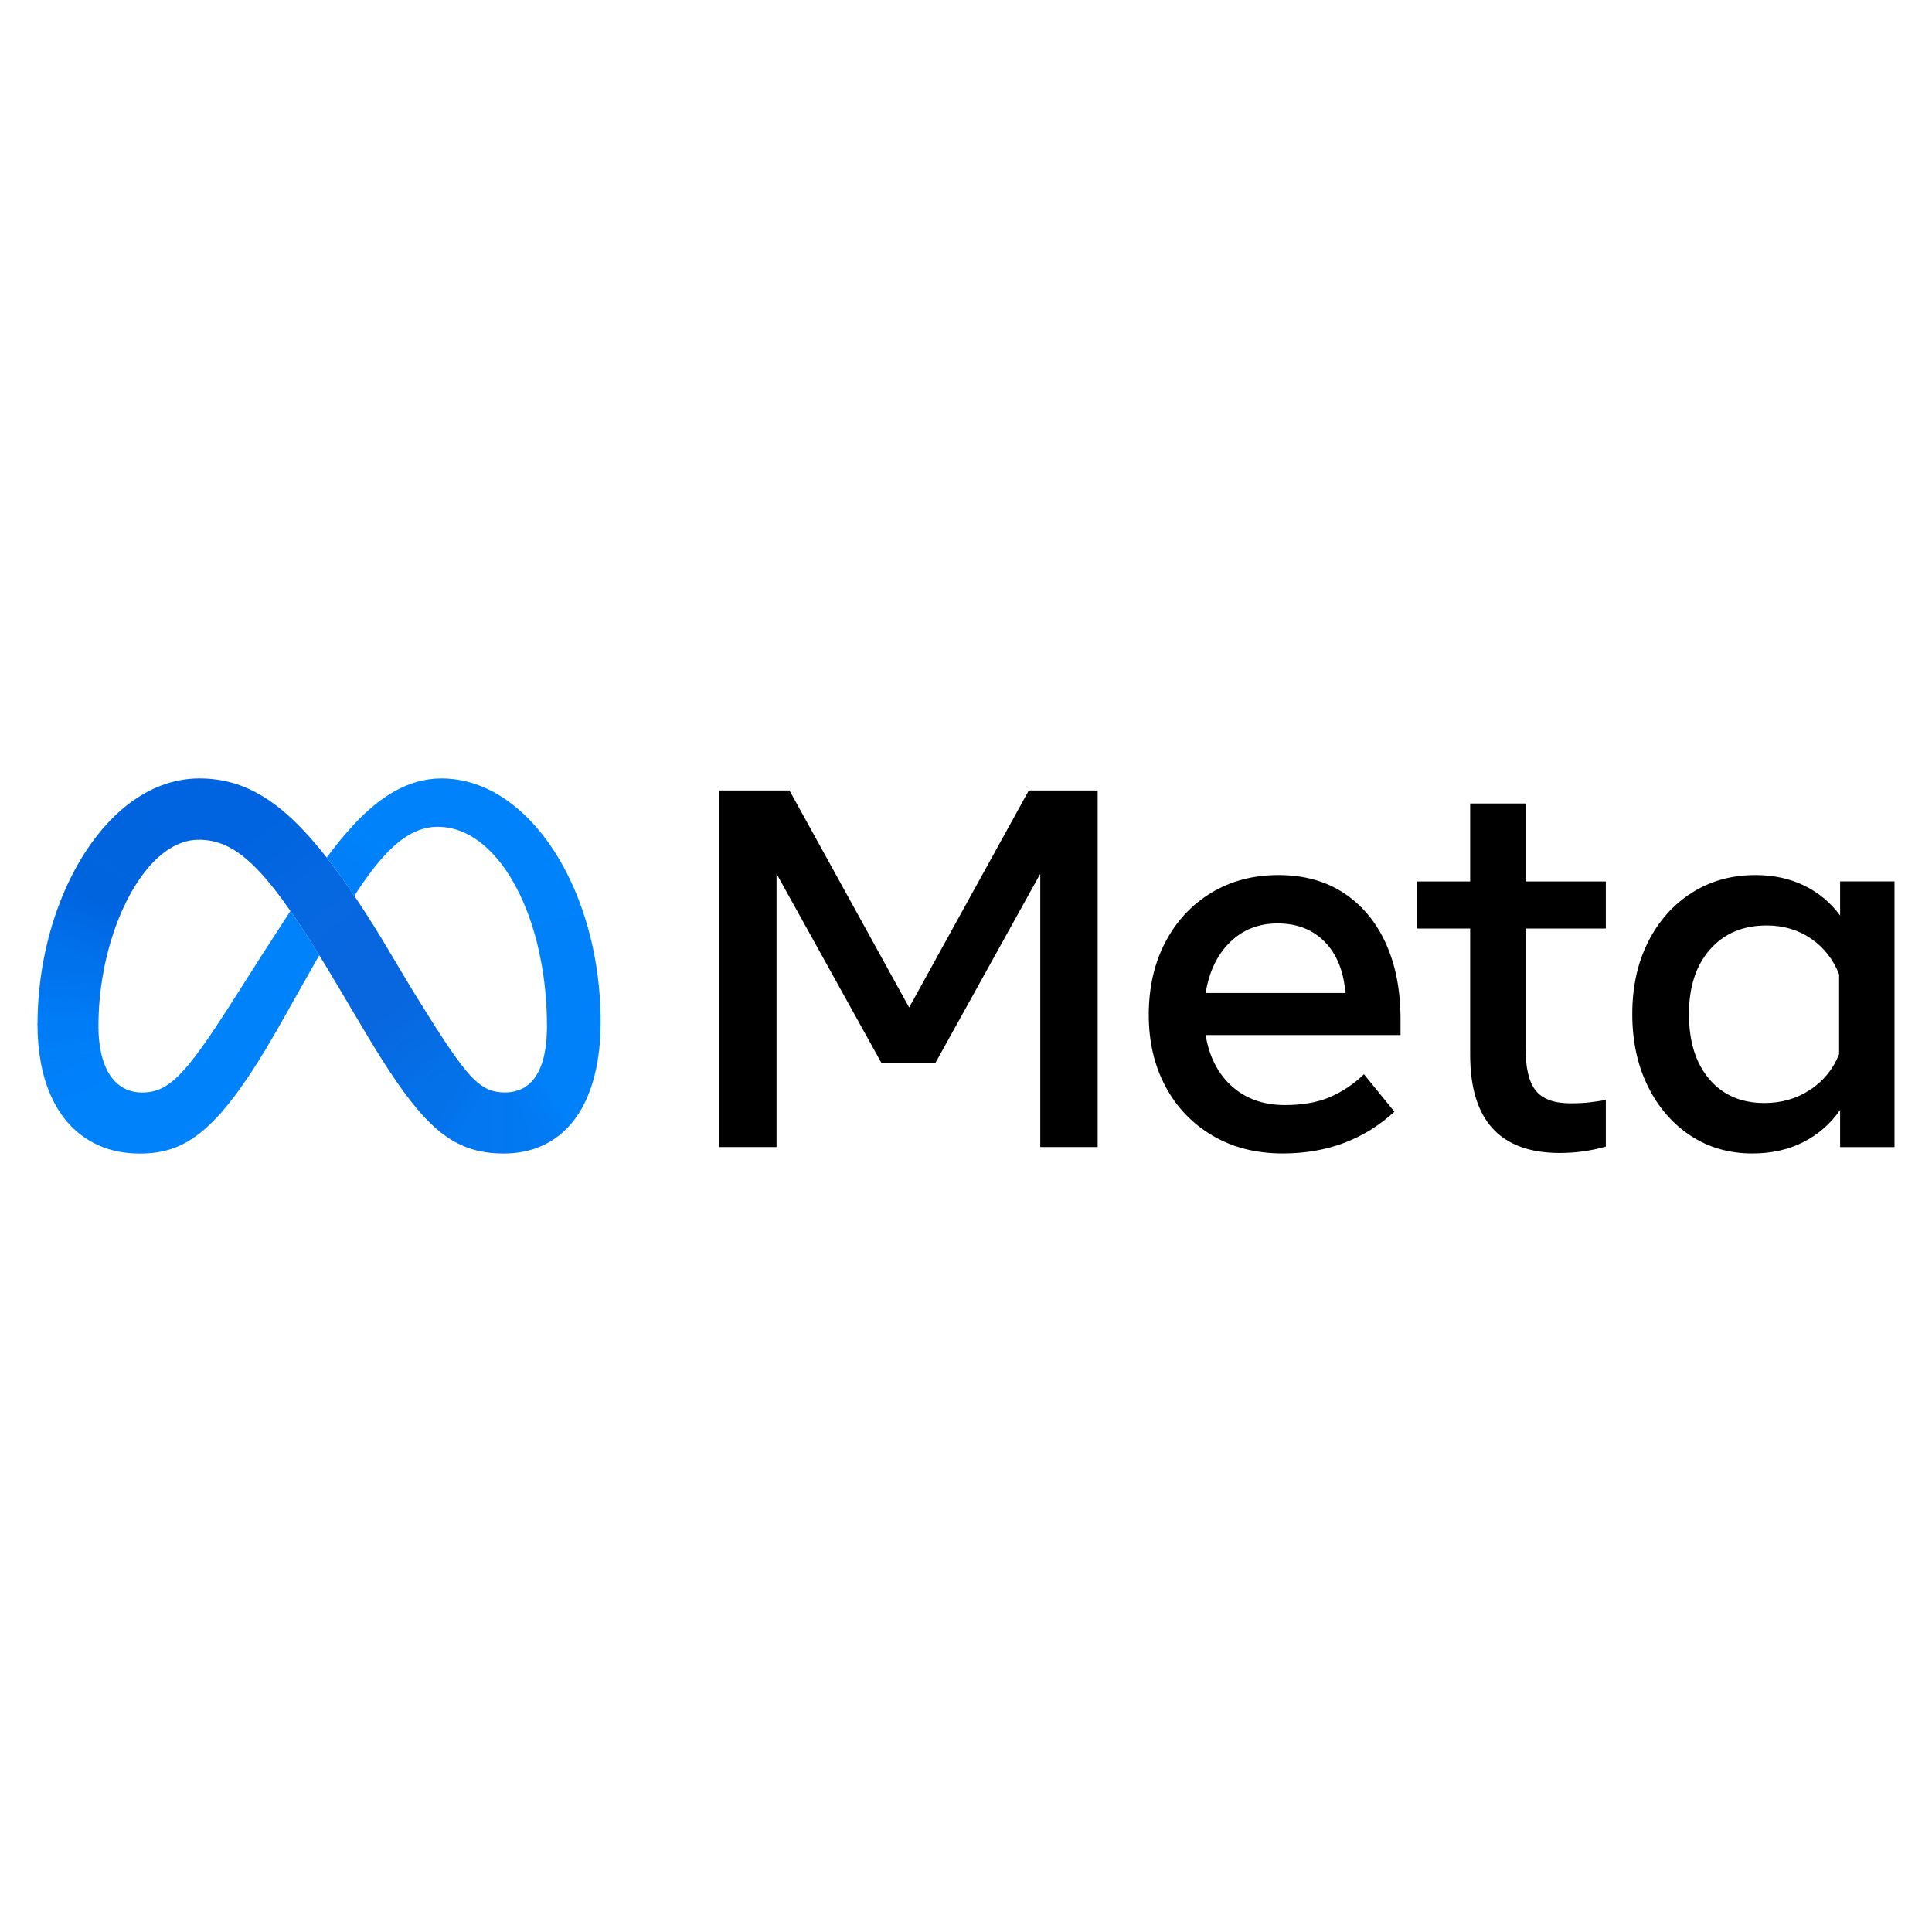
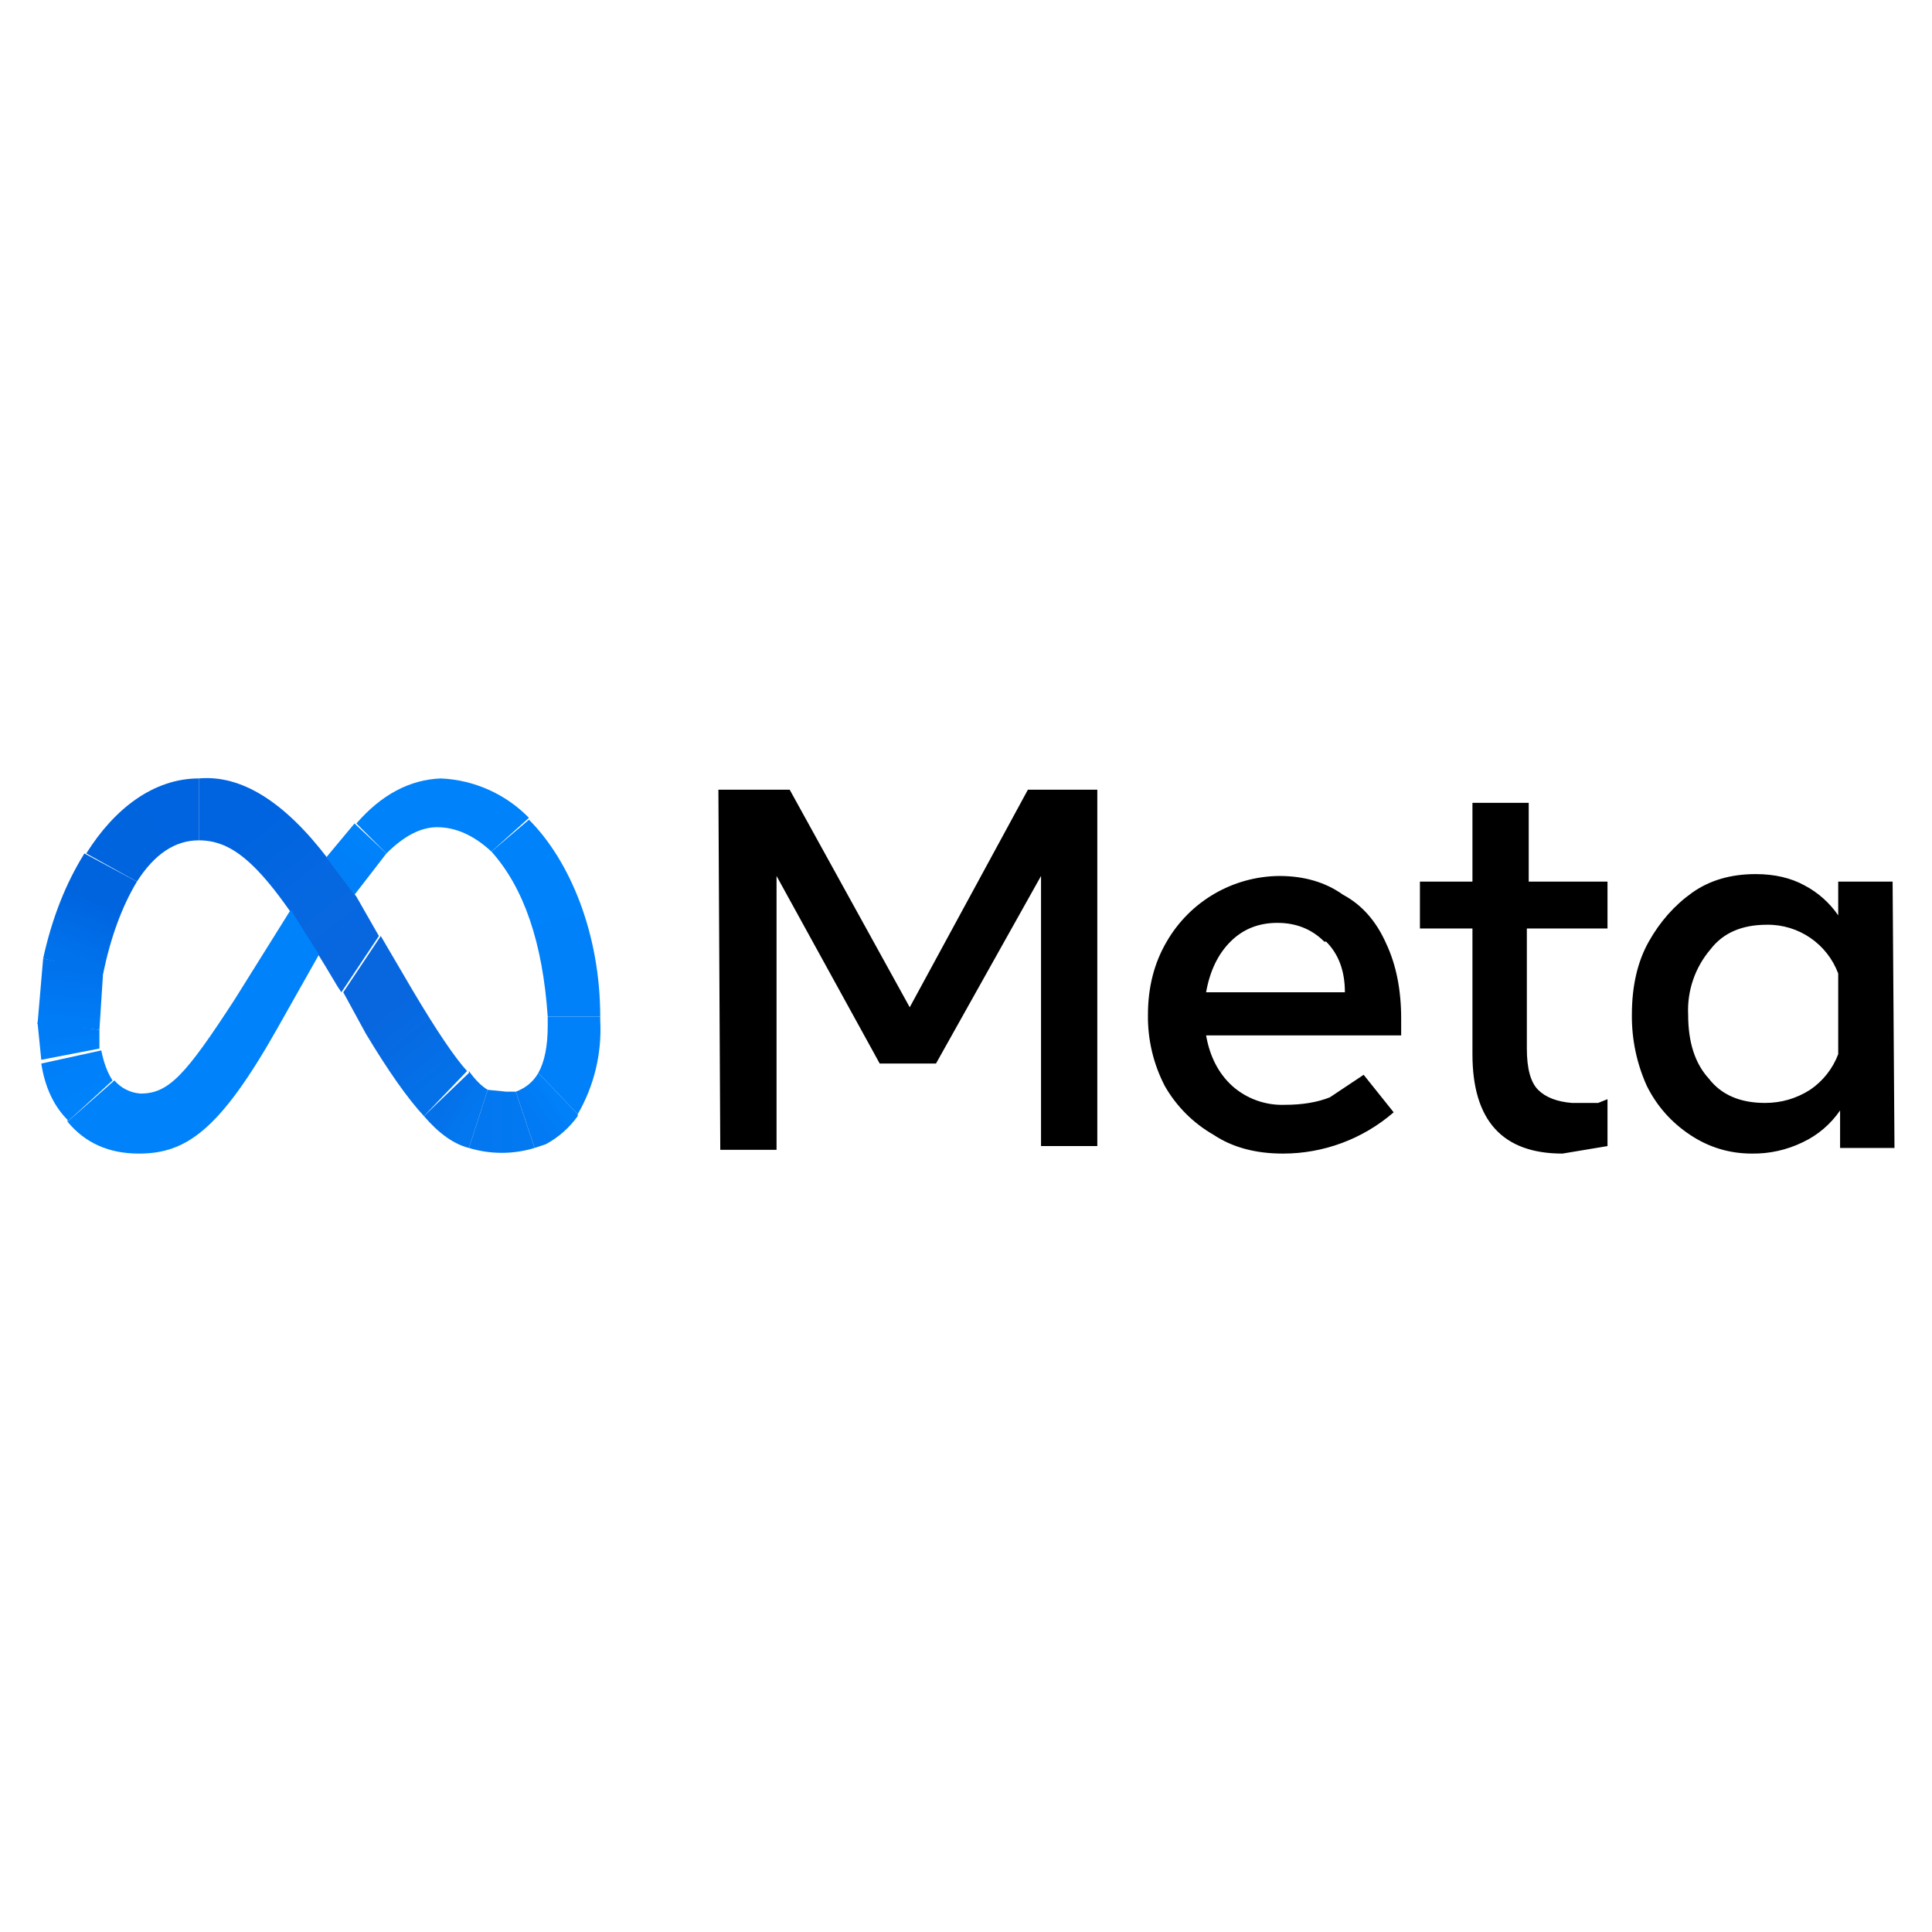
<svg xmlns="http://www.w3.org/2000/svg" fill="currentColor" viewBox="0 0 600 600">
-   <g transform="translate(0 230.097) scale(5.825243)">
-     <path d="M38.337 2.641h3.752l6.38 11.57 6.38-11.57h3.671v19.011H55.46V7.082l-5.594 10.09h-2.872l-5.595-10.09v14.57h-3.06V2.642zm30.058 19.353c-1.418 0-2.664-.314-3.739-.944a6.594 6.594 0 01-2.513-2.614c-.6-1.113-.9-2.39-.9-3.829 0-1.457.293-2.748.88-3.87.587-1.123 1.402-2 2.445-2.635 1.043-.633 2.242-.95 3.596-.95 1.346 0 2.504.319 3.475.957.97.638 1.718 1.532 2.242 2.682.523 1.15.785 2.499.785 4.047v.842h-10.39c.19 1.159.658 2.07 1.403 2.736.745.665 1.686.998 2.824.998.912 0 1.698-.136 2.357-.407a5.997 5.997 0 001.856-1.236l1.625 1.996c-1.616 1.485-3.599 2.227-5.946 2.227zm2.235-11.278c-.642-.656-1.481-.984-2.52-.984-1.011 0-1.858.335-2.54 1.005-.681.67-1.113 1.57-1.293 2.702h7.45c-.09-1.159-.456-2.066-1.097-2.723zm7.748-.712h-2.817V7.492h2.817V3.337h2.953v4.155h4.28v2.512h-4.28v6.369c0 1.059.18 1.815.542 2.267.36.453.98.68 1.855.68.389 0 .718-.016.99-.048l.426-.056c.15-.022.305-.046.467-.073v2.485a8.876 8.876 0 01-2.452.34c-3.187 0-4.781-1.748-4.781-5.242v-6.722zM101 21.654h-2.899v-1.982a5.24 5.24 0 01-1.964 1.718c-.795.403-1.698.604-2.71.604-1.245 0-2.35-.319-3.311-.957-.962-.638-1.718-1.517-2.269-2.635-.55-1.118-.826-2.396-.826-3.836 0-1.448.28-2.73.84-3.843.56-1.113 1.334-1.987 2.323-2.62.989-.634 2.124-.951 3.406-.951.967 0 1.834.188 2.601.563a5.145 5.145 0 011.91 1.596V7.49H101v14.164zm-2.953-9.206c-.316-.806-.815-1.442-1.497-1.908-.682-.466-1.47-.7-2.363-.7-1.265 0-2.272.426-3.021 1.277-.75.851-1.125 2-1.124 3.45 0 1.457.36 2.611 1.083 3.462.722.851 1.702 1.276 2.94 1.276.911 0 1.724-.235 2.438-.706a3.987 3.987 0 001.544-1.9v-4.251z" />
-     <path d="M8.627 0h-.029l-.04 3.27.028-.001c2.146 0 3.81 1.696 7.43 7.807l.22.372.014.024 2.026-3.047-.014-.023a60.949 60.949 0 00-1.374-2.146 35.014 35.014 0 00-1.47-2.036C13.026 1.165 11.024 0 8.628 0z" fill="url(#lobe-icons-meta-brand-0-_R_0_)" transform="translate(2 2)" />
-     <path d="M8.598 0C6.19.013 4.062 1.573 2.525 3.961a5.44 5.44 0 00-.013.021l2.82 1.54.015-.022c.897-1.354 2.014-2.218 3.211-2.23l.027-.001L8.627 0h-.03z" fill="url(#lobe-icons-meta-brand-1-_R_0_)" transform="translate(2 2)" />
-     <path d="M2.525 3.963l-.013.02C1.502 5.56.749 7.494.342 9.58l-.005.027 3.17.75c0-.01.002-.018.004-.028.339-1.833.984-3.533 1.822-4.806l.013-.02-2.82-1.54z" fill="url(#lobe-icons-meta-brand-2-_R_0_)" transform="translate(2 2)" />
-     <path d="M3.511 10.33L.342 9.582l-.005.027A18.541 18.541 0 000 13.09v.028l3.25.292v-.029a15.728 15.728 0 01.262-3.05z" fill="url(#lobe-icons-meta-brand-3-_R_0_)" transform="translate(2 2)" />
-     <path d="M3.349 14.422a6.822 6.822 0 01-.099-1.017v-.028L0 13.085v.031a11.105 11.105 0 00.183 2.064l3.17-.731a5.131 5.131 0 01-.004-.027z" fill="url(#lobe-icons-meta-brand-4-_R_0_)" transform="translate(2 2)" />
-     <path d="M4.09 16.112c-.354-.387-.605-.945-.736-1.659l-.005-.027-3.171.731.005.027c.24 1.262.71 2.313 1.383 3.108l.018.022 2.524-2.181a2.635 2.635 0 01-.019-.02z" fill="url(#lobe-icons-meta-brand-5-_R_0_)" transform="translate(2 2)" />
-     <path d="M15.484 9.067a399.491 399.491 0 00-3.069 4.781c-2.545 4-3.426 4.897-4.843 4.897-.591 0-1.085-.211-1.464-.615a2.313 2.313 0 01-.019-.02l-2.523 2.18.018.021C4.514 21.397 5.825 22 7.448 22c2.456 0 4.222-1.16 7.361-6.662l2.21-3.913a51.6 51.6 0 00-1.535-2.358z" fill="#0082FB" />
-     <path d="M16.89 2.432a19.722 19.722 0 00-1.471 1.79c.472.604.96 1.281 1.47 2.038.6-.93 1.16-1.682 1.71-2.258l.019-.02-1.728-1.55z" fill="url(#lobe-icons-meta-brand-6-_R_0_)" transform="translate(2 2)" />
-     <path d="M28.166 4.142C26.834 2.792 25.245 2 23.546 2c-1.79 0-3.297.984-4.656 2.43a6.451 6.451 0 00-.02.02L20.6 6l.019-.021c.895-.934 1.762-1.4 2.722-1.4 1.034 0 2.001.488 2.84 1.343l.019.02 1.987-1.78-.02-.02z" fill="#0082FB" />
-     <path d="M30.019 12.656c-.075-4.333-1.588-8.207-3.833-10.495l-.02-.02-1.987 1.78.02.02c1.689 1.74 2.848 4.975 2.953 8.714v.028l2.867.001v-.028z" fill="url(#lobe-icons-meta-brand-7-_R_0_)" transform="translate(2 2)" />
-     <path d="M30.02 12.687l-.001-.028h-2.867v.027c.005.176.008.352.008.53 0 1.02-.152 1.843-.461 2.438l-.014.027 2.137 2.228.016-.024c.776-1.2 1.183-2.868 1.183-4.89 0-.103 0-.205-.002-.308z" fill="url(#lobe-icons-meta-brand-8-_R_0_)" transform="translate(2 2)" />
-     <path d="M26.7 15.65l-.015.026c-.267.502-.649.836-1.147.982l.974 3.079a4.372 4.372 0 00.547-.229 4.45 4.45 0 001.709-1.522 4.18 4.18 0 00.055-.081l.015-.025-2.139-2.23z" fill="url(#lobe-icons-meta-brand-9-_R_0_)" transform="translate(2 2)" />
-     <path d="M24.917 16.742c-.327 0-.615-.049-.897-.175l-.998 3.151c.56.192 1.16.279 1.826.279.615 0 1.179-.092 1.69-.27l-.974-3.077c-.21.063-.428.094-.647.092z" fill="url(#lobe-icons-meta-brand-10-_R_0_)" transform="translate(2 2)" />
-     <path d="M22.92 15.667l-.018-.021-2.296 2.393.02.02c.797.853 1.56 1.382 2.423 1.672l.997-3.15c-.364-.156-.716-.44-1.125-.914z" fill="url(#lobe-icons-meta-brand-11-_R_0_)" transform="translate(2 2)" />
-     <path d="M22.902 15.643c-.688-.802-1.54-2.139-2.88-4.3l-1.746-2.92-.014-.023-2.026 3.046.014.024 1.237 2.087c1.2 2.012 2.177 3.467 3.12 4.48l.019.02 2.295-2.392a2.945 2.945 0 01-.019-.022z" fill="url(#lobe-icons-meta-brand-12-_R_0_)" transform="translate(2 2)" />
+   <g transform="translate(0 230.1)scale(5.82524)">
+     <path d="M38.3 2.6h3.8l6.4 11.6 6.3-11.6h3.7v19h-3V7.2l-5.6 10h-3l-5.5-10v14.6h-3zM68.4 22q-2.2 0-3.7-1a7 7 0 0 1-2.6-2.6 8 8 0 0 1-.9-3.8q0-2.2 1-3.9a7 7 0 0 1 6-3.5q2 0 3.4 1 1.5.8 2.3 2.6.8 1.7.8 4v.9H64.3q.3 1.7 1.4 2.7a4 4 0 0 0 2.8 1q1.4 0 2.4-.4l1.8-1.2 1.6 2a9 9 0 0 1-5.9 2.2m2.2-11.3q-1-1-2.5-1t-2.5 1-1.3 2.7h7.4q0-1.7-1-2.7m7.8-.7h-2.8V7.5h2.8V3.3h3v4.2h4.2V10h-4.3v6.4q0 1.6.6 2.2t1.8.7h1.4l.5-.2v2.5l-2.4.4q-4.8 0-4.8-5.3zM101 21.7h-2.9v-2a5 5 0 0 1-2 1.7 6 6 0 0 1-2.7.6q-1.8 0-3.3-1t-2.3-2.6a9 9 0 0 1-.8-3.8q0-2.3.9-3.9t2.3-2.6 3.4-1q1.5 0 2.6.6A5 5 0 0 1 98 9.3V7.5h2.9zm-3-9.3a4 4 0 0 0-3.8-2.6q-2 0-3 1.3a5 5 0 0 0-1.2 3.5q0 2.2 1.1 3.4 1 1.3 3 1.3 1.3 0 2.4-.7a4 4 0 0 0 1.5-1.9z" />
+     <path fill="url(#devicon-meta-13-a)" d="M8.6 0v3.3c2.1 0 3.8 1.7 7.4 7.8l.2.3 2-3L17 6.3l-1.5-2Q12-.3 8.6 0" transform="translate(2 2)" />
+     <path fill="url(#devicon-meta-14-b)" d="M8.6 0c-2.4 0-4.5 1.6-6 4l2.7 1.5q1.4-2.2 3.3-2.2z" transform="translate(2 2)" />
+     <path fill="url(#devicon-meta-15-c)" d="M2.5 4Q1 6.4.3 9.6l3.2.8q.6-2.9 1.8-4.9z" transform="translate(2 2)" />
+     <path fill="url(#devicon-meta-16-d)" d="M3.5 10.3.3 9.6 0 13.1l3.3.3z" transform="translate(2 2)" />
+     <path fill="url(#devicon-meta-17-e)" d="M3.3 14.4v-1L0 13l.2 2z" transform="translate(2 2)" />
+     <path fill="url(#devicon-meta-18-f)" d="M4 16.1q-.4-.6-.6-1.6l-3.2.7q.3 1.9 1.4 3v.1z" transform="translate(2 2)" />
+     <path fill="#0082FB" d="m15.5 9-3 4.8c-2.6 4-3.5 5-5 5a2 2 0 0 1-1.4-.7l-2.5 2.2Q5 22 7.4 22c2.5 0 4.3-1.2 7.4-6.7l2.2-3.9z" />
+     <path fill="url(#devicon-meta-19-g)" d="m16.9 2.4-1.5 1.8 1.5 2L18.6 4z" transform="translate(2 2)" />
+     <path fill="#0082FB" d="M28.2 4.1A7 7 0 0 0 23.5 2Q21 2.1 19 4.4L20.6 6q1.4-1.4 2.7-1.4 1.5 0 2.9 1.3z" />
+     <path fill="url(#devicon-meta-20-h)" d="M30 12.7c0-4.4-1.6-8.3-3.8-10.5l-2 1.7q2.6 2.9 3 8.8z" transform="translate(2 2)" />
+     <path fill="url(#devicon-meta-21-i)" d="M30 12.7h-2.8v.5q0 1.6-.5 2.5l2.1 2.2a9 9 0 0 0 1.2-5z" transform="translate(2 2)" />
+     <path fill="url(#devicon-meta-22-j)" d="M26.7 15.7q-.4.7-1.2 1l1 3 .6-.2a5 5 0 0 0 1.7-1.5v-.1z" transform="translate(2 2)" />
+     <path fill="url(#devicon-meta-23-k)" d="m25 16.7-1-.1-1 3.1a6 6 0 0 0 3.5 0l-1-3z" transform="translate(2 2)" />
+     <path fill="url(#devicon-meta-24-l)" d="M23 15.7 20.6 18q1.2 1.4 2.4 1.7l1-3.1q-.5-.3-1-1" transform="translate(2 2)" />
+     <path fill="url(#devicon-meta-25-m)" d="M22.9 15.6q-1-1.1-2.9-4.3l-1.7-2.9-2 3 1.2 2.2q1.8 3 3.1 4.4z" transform="translate(2 2)" />
    <defs>
-       <linearGradient id="lobe-icons-meta-brand-0-_R_0_" x1="75.904%" x2="33.275%" y1="89.153%" y2="23.044%">
-         <stop offset=".06%" stop-color="#0867DF" />
-         <stop offset="45.39%" stop-color="#0668E1" />
+       <linearGradient id="devicon-meta-13-a" x1="75.9%" x2="33.3%" y1="89.2%" y2="23%">
+         <stop offset=".1%" stop-color="#0867DF" />
+         <stop offset="45.4%" stop-color="#0668E1" />
        <stop offset="100%" stop-color="#0064E0" />
      </linearGradient>
-       <linearGradient id="lobe-icons-meta-brand-1-_R_0_" x1="21.67%" x2="97.068%" y1="75.837%" y2="24.022%">
-         <stop offset="13.23%" stop-color="#0064DF" />
-         <stop offset="99.88%" stop-color="#0064E0" />
+       <linearGradient id="devicon-meta-14-b" x1="21.7%" x2="97.1%" y1="75.8%" y2="24%">
+         <stop offset="13.2%" stop-color="#0064DF" />
+         <stop offset="99.9%" stop-color="#0064E0" />
      </linearGradient>
-       <linearGradient id="lobe-icons-meta-brand-2-_R_0_" x1="38.247%" x2="60.91%" y1="89.127%" y2="16.131%">
-         <stop offset="1.47%" stop-color="#0072EC" />
-         <stop offset="68.81%" stop-color="#0064DF" />
+       <linearGradient id="devicon-meta-15-c" x1="38.2%" x2="60.9%" y1="89.1%" y2="16.1%">
+         <stop offset="1.5%" stop-color="#0072EC" />
+         <stop offset="68.8%" stop-color="#0064DF" />
      </linearGradient>
-       <linearGradient id="lobe-icons-meta-brand-3-_R_0_" x1="47.027%" x2="52.153%" y1="90.19%" y2="15.745%">
-         <stop offset="7.31%" stop-color="#007CF6" />
-         <stop offset="99.43%" stop-color="#0072EC" />
+       <linearGradient id="devicon-meta-16-d" x1="47%" x2="52.2%" y1="90.2%" y2="15.7%">
+         <stop offset="7.3%" stop-color="#007CF6" />
+         <stop offset="99.4%" stop-color="#0072EC" />
      </linearGradient>
-       <linearGradient id="lobe-icons-meta-brand-4-_R_0_" x1="52.155%" x2="47.591%" y1="58.289%" y2="37.023%">
-         <stop offset="7.31%" stop-color="#007FF9" />
+       <linearGradient id="devicon-meta-17-e" x1="52.2%" x2="47.6%" y1="58.3%" y2="37%">
+         <stop offset="7.3%" stop-color="#007FF9" />
        <stop offset="100%" stop-color="#007CF6" />
      </linearGradient>
-       <linearGradient id="lobe-icons-meta-brand-5-_R_0_" x1="37.689%" x2="61.961%" y1="12.556%" y2="63.605%">
-         <stop offset="7.31%" stop-color="#007FF9" />
+       <linearGradient id="devicon-meta-18-f" x1="37.7%" x2="62%" y1="12.6%" y2="63.6%">
+         <stop offset="7.3%" stop-color="#007FF9" />
        <stop offset="100%" stop-color="#0082FB" />
      </linearGradient>
-       <linearGradient id="lobe-icons-meta-brand-6-_R_0_" x1="42.496%" x2="59.964%" y1="56.072%" y2="27.099%">
+       <linearGradient id="devicon-meta-19-g" x1="42.5%" x2="60%" y1="56.1%" y2="27.1%">
        <stop offset="0%" stop-color="#007FF8" />
        <stop offset="100%" stop-color="#0082FB" />
      </linearGradient>
-       <linearGradient id="lobe-icons-meta-brand-7-_R_0_" x1="43.753%" x2="57.613%" y1="6.235%" y2="98.514%">
+       <linearGradient id="devicon-meta-20-h" x1="43.8%" x2="57.6%" y1="6.2%" y2="98.5%">
        <stop offset="0%" stop-color="#0082FB" />
-         <stop offset="99.95%" stop-color="#0081FA" />
+         <stop offset="100%" stop-color="#0081FA" />
      </linearGradient>
-       <linearGradient id="lobe-icons-meta-brand-8-_R_0_" x1="60.07%" x2="39.865%" y1="4.661%" y2="69.077%">
-         <stop offset="6.19%" stop-color="#0081FA" />
+       <linearGradient id="devicon-meta-21-i" x1="60.1%" x2="39.9%" y1="4.7%" y2="69.1%">
+         <stop offset="6.2%" stop-color="#0081FA" />
        <stop offset="100%" stop-color="#0080F9" />
      </linearGradient>
-       <linearGradient id="lobe-icons-meta-brand-9-_R_0_" x1="30.254%" x2="61.097%" y1="59.32%" y2="33.244%">
+       <linearGradient id="devicon-meta-22-j" x1="30.3%" x2="61.1%" y1="59.3%" y2="33.2%">
        <stop offset="0%" stop-color="#027AF3" />
        <stop offset="100%" stop-color="#0080F9" />
      </linearGradient>
-       <linearGradient id="lobe-icons-meta-brand-10-_R_0_" x1="20.433%" x2="82.112%" y1="50.001%" y2="50.001%">
+       <linearGradient id="devicon-meta-23-k" x1="20.4%" x2="82.1%" y1="50%" y2="50%">
        <stop offset="0%" stop-color="#0377EF" />
-         <stop offset="99.94%" stop-color="#0279F1" />
+         <stop offset="99.9%" stop-color="#0279F1" />
      </linearGradient>
-       <linearGradient id="lobe-icons-meta-brand-11-_R_0_" x1="40.289%" x2="72.427%" y1="35.298%" y2="57.811%">
-         <stop offset=".19%" stop-color="#0471E9" />
+       <linearGradient id="devicon-meta-24-l" x1="40.3%" x2="72.4%" y1="35.3%" y2="57.8%">
+         <stop offset=".2%" stop-color="#0471E9" />
        <stop offset="100%" stop-color="#0377EF" />
      </linearGradient>
-       <linearGradient id="lobe-icons-meta-brand-12-_R_0_" x1="32.228%" x2="68.028%" y1="19.719%" y2="84.908%">
-         <stop offset="27.65%" stop-color="#0867DF" />
+       <linearGradient id="devicon-meta-25-m" x1="32.2%" x2="68%" y1="19.7%" y2="84.9%">
+         <stop offset="27.6%" stop-color="#0867DF" />
        <stop offset="100%" stop-color="#0471E9" />
      </linearGradient>
    </defs>
  </g>
</svg>
